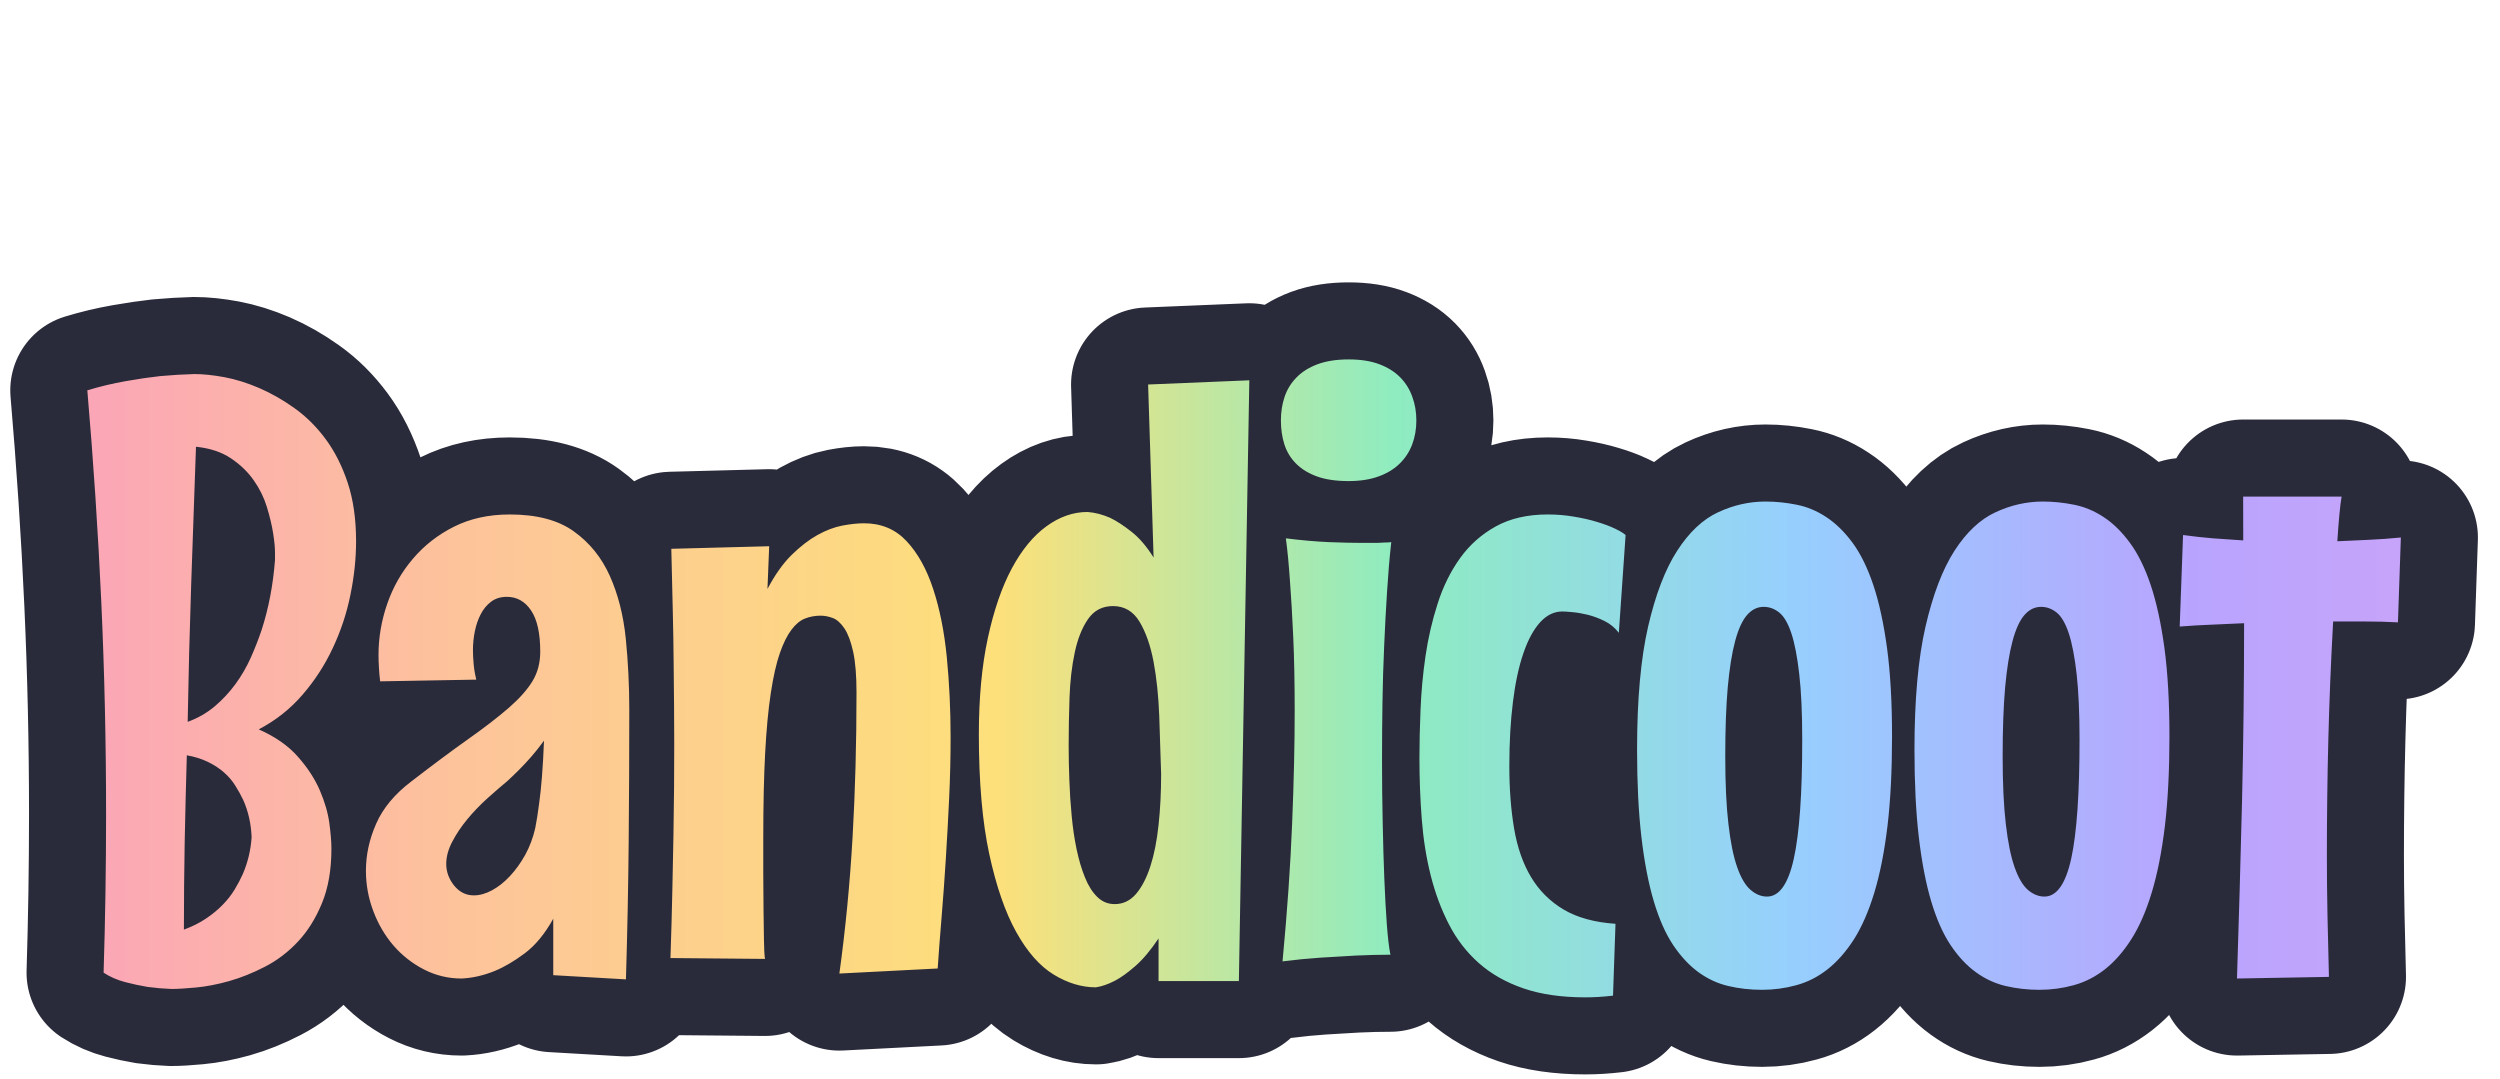
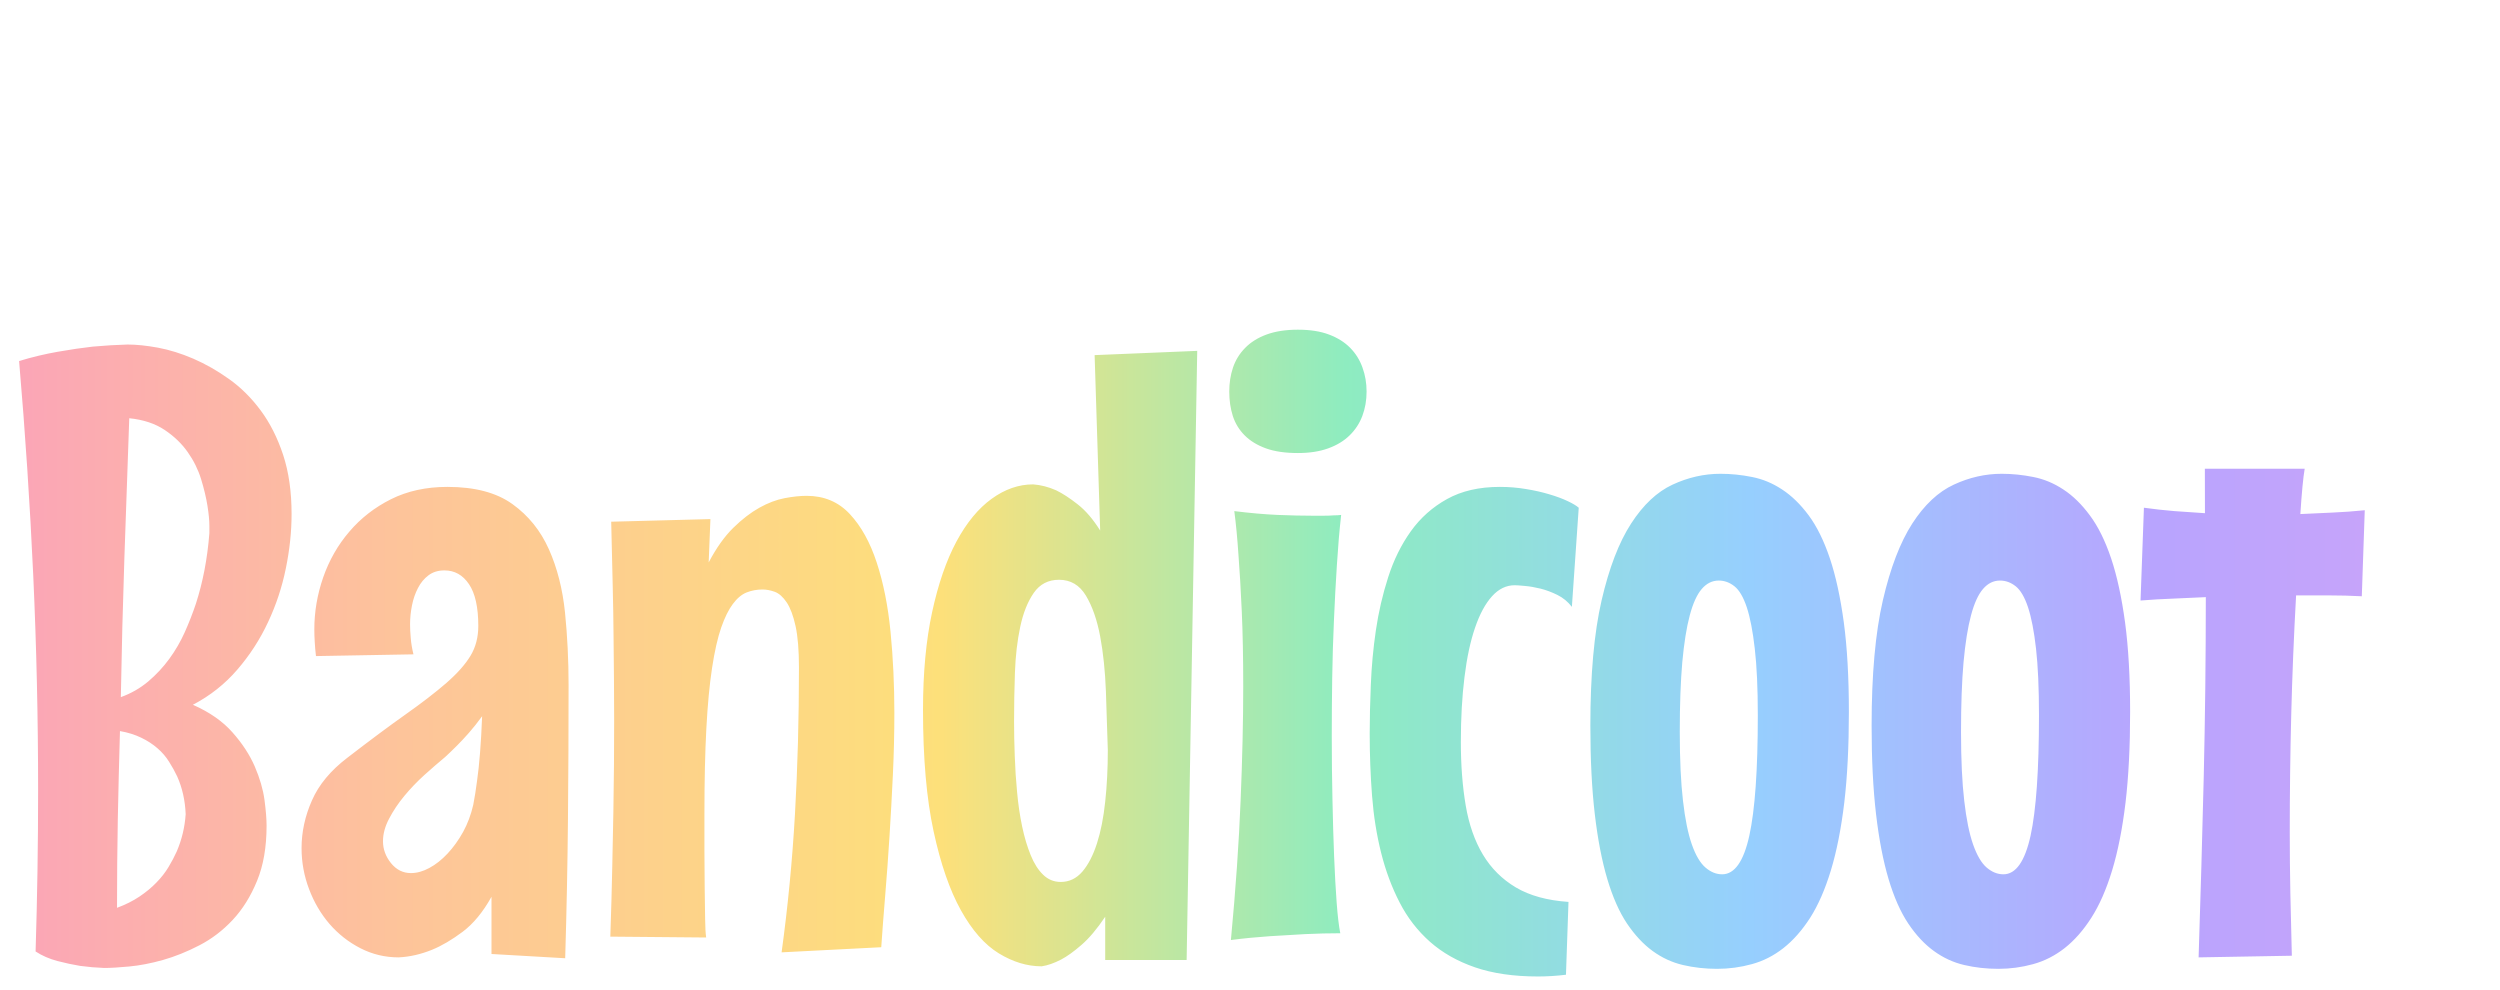
- <svg xmlns="http://www.w3.org/2000/svg" viewBox="-8 -14 292 126" role="img" aria-label="Bandicoot">
+ <svg xmlns="http://www.w3.org/2000/svg" viewBox="0 -10 288 114" role="img" aria-label="Bandicoot">
  <defs>
    <linearGradient id="logo-gradient-anim" x1="0" y1="65" x2="310" y2="65" gradientUnits="userSpaceOnUse">
      <stop offset="0%" stop-color="#fba4b8">
        <animate attributeName="stop-color" values="#fba4b8;#fde07a;#96cffe;#dca4f4;#fba4b8" dur="8s" repeatCount="indefinite" />
      </stop>
      <stop offset="15%" stop-color="#fdc49a">
        <animate attributeName="stop-color" values="#fdc49a;#8eecc0;#b8a4fe;#fba4b8;#fdc49a" dur="8s" repeatCount="indefinite" />
      </stop>
      <stop offset="35%" stop-color="#fde07a">
        <animate attributeName="stop-color" values="#fde07a;#96cffe;#dca4f4;#fdc49a;#fde07a" dur="8s" repeatCount="indefinite" />
      </stop>
      <stop offset="50%" stop-color="#8eecc0">
        <animate attributeName="stop-color" values="#8eecc0;#b8a4fe;#fba4b8;#fde07a;#8eecc0" dur="8s" repeatCount="indefinite" />
      </stop>
      <stop offset="65%" stop-color="#96cffe">
        <animate attributeName="stop-color" values="#96cffe;#dca4f4;#fdc49a;#8eecc0;#96cffe" dur="8s" repeatCount="indefinite" />
      </stop>
      <stop offset="80%" stop-color="#b8a4fe">
        <animate attributeName="stop-color" values="#b8a4fe;#fba4b8;#fde07a;#96cffe;#b8a4fe" dur="8s" repeatCount="indefinite" />
      </stop>
      <stop offset="100%" stop-color="#dca4f4">
        <animate attributeName="stop-color" values="#dca4f4;#fdc49a;#8eecc0;#b8a4fe;#dca4f4" dur="8s" repeatCount="indefinite" />
      </stop>
    </linearGradient>
  </defs>
-   <path d="M33.59 49.22L33.59 49.22Q33.59 52.25 32.93 55.47Q32.28 58.69 30.88 61.67Q29.49 64.65 27.34 67.14Q25.20 69.63 22.22 71.19L22.22 71.19Q25.10 72.46 26.78 74.37Q28.47 76.27 29.35 78.30Q30.22 80.32 30.47 82.15Q30.71 83.98 30.71 85.11L30.71 85.11Q30.71 88.82 29.61 91.48Q28.52 94.14 26.81 95.97Q25.10 97.80 22.97 98.90Q20.85 100 18.77 100.59Q16.70 101.17 14.89 101.34Q13.09 101.51 12.01 101.51L12.01 101.51Q10.64 101.46 9.23 101.27L9.23 101.27Q8.01 101.07 6.62 100.71Q5.22 100.34 4.10 99.61L4.10 99.61Q4.39 90.33 4.39 81.10L4.39 81.10Q4.39 68.55 3.83 56.30Q3.27 44.04 2.20 31.59L2.20 31.59Q4.44 30.91 6.67 30.52Q8.89 30.13 10.69 29.93L10.69 29.93Q12.79 29.74 14.70 29.69L14.70 29.69Q16.21 29.69 18.19 30.05Q20.17 30.42 22.27 31.32Q24.37 32.23 26.39 33.67Q28.42 35.11 30.03 37.28Q31.64 39.45 32.62 42.41Q33.59 45.36 33.59 49.22ZM24.12 51.42L24.12 51.42Q24.12 51.46 24.12 50.56Q24.12 49.66 23.90 48.27Q23.68 46.88 23.17 45.21Q22.66 43.55 21.63 42.09Q20.61 40.63 18.97 39.53Q17.33 38.43 14.89 38.18L14.89 38.18Q14.60 46.24 14.33 54.25Q14.06 62.26 13.92 70.31L13.92 70.31Q15.67 69.68 17.07 68.51Q18.46 67.33 19.51 65.89Q20.56 64.45 21.29 62.82Q22.02 61.18 22.56 59.57L22.56 59.57Q23.78 55.81 24.12 51.42ZM21.39 83.79L21.39 83.79Q21.29 81.40 20.41 79.44L20.41 79.44Q20.02 78.61 19.48 77.76Q18.95 76.90 18.14 76.20Q17.33 75.49 16.26 74.98Q15.19 74.46 13.82 74.22L13.82 74.22Q13.67 79.35 13.57 84.40Q13.48 89.45 13.48 94.58L13.48 94.58Q14.94 94.04 16.06 93.29Q17.19 92.53 18.02 91.67Q18.85 90.82 19.41 89.89Q19.97 88.96 20.36 88.09L20.36 88.09Q21.24 86.04 21.39 83.79ZM65.50 68.90L65.50 68.90Q65.50 76.61 65.43 84.33Q65.36 92.04 65.11 100.39L65.11 100.39L56.62 99.90L56.62 93.31Q55.15 95.95 53.30 97.34Q51.44 98.73 49.78 99.41L49.78 99.41Q47.83 100.20 45.92 100.29L45.92 100.29Q43.58 100.29 41.53 99.24Q39.48 98.19 37.96 96.44Q36.45 94.68 35.60 92.41Q34.74 90.14 34.74 87.70L34.74 87.70Q34.74 84.91 35.94 82.20Q37.13 79.49 40.02 77.29L40.02 77.29Q43.87 74.32 46.71 72.31Q49.54 70.31 51.42 68.68Q53.30 67.04 54.20 65.55Q55.10 64.06 55.10 62.11L55.10 62.11Q55.10 58.89 54.03 57.30Q52.96 55.71 51.20 55.71L51.20 55.71Q50.12 55.71 49.37 56.27Q48.61 56.84 48.15 57.74Q47.68 58.64 47.46 59.74Q47.24 60.84 47.24 61.91L47.24 61.91Q47.24 62.65 47.32 63.53Q47.39 64.40 47.63 65.38L47.63 65.38L36.40 65.58Q36.30 64.75 36.26 63.99Q36.21 63.23 36.21 62.50L36.21 62.50Q36.21 59.47 37.23 56.52Q38.26 53.56 40.24 51.25Q42.21 48.93 45.04 47.51Q47.88 46.09 51.54 46.09L51.54 46.09Q56.28 46.09 59.03 48.07Q61.79 50.05 63.23 53.27Q64.67 56.49 65.09 60.57Q65.50 64.65 65.50 68.90ZM54.52 82.71L54.52 82.71Q54.76 81.49 54.96 79.93L54.96 79.93Q55.15 78.61 55.30 76.73Q55.45 74.85 55.54 72.51L55.54 72.51Q54.76 73.58 54.03 74.41Q53.30 75.24 52.66 75.88L52.66 75.88Q51.93 76.61 51.29 77.20L51.29 77.20Q50.17 78.13 48.90 79.27Q47.63 80.42 46.58 81.69Q45.53 82.96 44.83 84.30Q44.12 85.64 44.12 86.91L44.12 86.91Q44.12 88.28 45.04 89.43Q45.97 90.58 47.34 90.58L47.34 90.58Q48.37 90.58 49.46 89.99Q50.56 89.40 51.56 88.33Q52.56 87.26 53.35 85.84Q54.13 84.42 54.52 82.71ZM101.52 99.12L90.04 99.71Q91.12 91.85 91.58 83.79Q92.04 75.73 92.04 66.89L92.04 66.89Q92.04 63.92 91.65 62.13Q91.26 60.35 90.63 59.40Q89.99 58.45 89.26 58.18Q88.53 57.91 87.84 57.91L87.84 57.91Q86.87 57.91 86.01 58.25Q85.16 58.59 84.43 59.57Q83.69 60.55 83.08 62.30Q82.47 64.06 82.03 66.94Q81.59 69.82 81.37 73.95Q81.15 78.08 81.15 83.79L81.15 83.79Q81.15 85.84 81.15 88.06Q81.15 90.28 81.18 92.29Q81.20 94.29 81.23 95.83Q81.25 97.36 81.35 98.00L81.35 98.00L70.31 97.90Q70.46 93.46 70.53 89.97Q70.61 86.47 70.66 83.54Q70.71 80.62 70.73 78.05Q70.75 75.49 70.75 73.00L70.75 73.00Q70.75 70.75 70.73 68.38Q70.71 66.02 70.68 63.28Q70.66 60.55 70.58 57.30Q70.51 54.05 70.41 50.10L70.41 50.10L81.84 49.80L81.64 54.79Q82.96 52.29 84.47 50.81Q85.99 49.32 87.48 48.49Q88.97 47.66 90.38 47.39Q91.80 47.12 92.92 47.12L92.92 47.12Q95.95 47.12 97.90 49.22Q99.86 51.32 101.00 54.81Q102.15 58.30 102.59 62.79Q103.03 67.29 103.03 72.12L103.03 72.12Q103.03 75.63 102.86 79.25Q102.69 82.86 102.47 86.35Q102.25 89.84 101.98 93.09Q101.71 96.34 101.52 99.12L101.52 99.12ZM126.10 30.91L137.92 30.42L136.70 100.59L127.32 100.59L127.32 95.61Q125.91 97.71 124.59 98.85Q123.27 100 122.24 100.54L122.24 100.54Q121.02 101.17 120.00 101.32L120.00 101.32Q117.51 101.32 115.07 99.83Q112.63 98.34 110.70 94.87Q108.77 91.41 107.55 85.77Q106.33 80.13 106.33 71.78L106.33 71.78Q106.33 65.38 107.38 60.52Q108.43 55.66 110.18 52.39Q111.94 49.12 114.24 47.46Q116.53 45.80 119.02 45.80L119.02 45.80Q120.34 45.90 121.66 46.48L121.66 46.48Q122.78 47.02 124.15 48.10Q125.52 49.17 126.74 51.12L126.74 51.12L126.10 30.91ZM127.62 76.42L127.62 76.42Q127.52 73.10 127.40 69.63Q127.27 66.16 126.74 63.31Q126.20 60.45 125.10 58.62Q124.00 56.79 122 56.79L122 56.79Q120.14 56.79 119.09 58.30Q118.04 59.81 117.53 62.21Q117.02 64.60 116.92 67.48Q116.82 70.36 116.82 73.10L116.82 73.10Q116.82 75 116.90 77.10Q116.97 79.20 117.17 81.27Q117.36 83.35 117.75 85.21Q118.14 87.06 118.73 88.50Q119.31 89.94 120.17 90.77Q121.02 91.60 122.20 91.60L122.20 91.60Q123.66 91.60 124.69 90.41Q125.71 89.21 126.37 87.16Q127.03 85.11 127.32 82.35Q127.62 79.59 127.62 76.42ZM157.43 35.11L157.43 35.11Q157.43 36.62 156.94 37.92Q156.45 39.21 155.47 40.16Q154.50 41.11 153.01 41.65Q151.52 42.19 149.52 42.19L149.52 42.19Q147.32 42.19 145.83 41.65Q144.34 41.11 143.39 40.16Q142.44 39.21 142.02 37.92Q141.61 36.62 141.61 35.11L141.61 35.11Q141.61 33.64 142.04 32.35Q142.48 31.05 143.44 30.08Q144.39 29.10 145.90 28.54Q147.42 27.98 149.52 27.98L149.52 27.98Q151.62 27.98 153.10 28.54Q154.59 29.10 155.55 30.08Q156.50 31.05 156.96 32.35Q157.43 33.64 157.43 35.11ZM154.50 49.32L154.50 49.32Q154.20 52.00 154.01 55.08Q153.81 58.15 153.67 61.45Q153.52 64.75 153.47 68.14Q153.42 71.53 153.42 74.80L153.42 74.80Q153.42 78.61 153.50 82.15Q153.57 85.69 153.69 88.67Q153.81 91.65 153.98 93.95Q154.15 96.24 154.40 97.51L154.40 97.51Q152.45 97.51 150.35 97.61L150.35 97.61Q148.54 97.71 146.29 97.85Q144.05 98.00 141.80 98.29L141.80 98.29Q142.63 89.50 142.92 82.20Q143.22 74.90 143.22 69.09L143.22 69.09Q143.22 64.11 143.05 60.38Q142.88 56.64 142.68 54.05L142.68 54.05Q142.48 51.03 142.19 48.88L142.19 48.88Q144.93 49.22 147.20 49.32Q149.47 49.41 151.13 49.41L151.13 49.41Q151.91 49.41 152.54 49.41Q153.18 49.41 153.62 49.37L153.62 49.37Q154.15 49.37 154.50 49.32ZM181.87 48.49L181.08 59.91Q180.40 59.03 179.42 58.54Q178.45 58.06 177.47 57.81Q176.49 57.57 175.66 57.50Q174.83 57.42 174.49 57.42L174.49 57.42Q173.03 57.42 171.88 58.69Q170.73 59.96 169.93 62.30Q169.12 64.65 168.71 67.99Q168.29 71.34 168.29 75.49L168.29 75.49Q168.29 79.49 168.85 82.79Q169.41 86.08 170.83 88.45Q172.25 90.82 174.64 92.24Q177.03 93.65 180.69 93.90L180.69 93.90L180.40 102.29Q179.57 102.39 178.76 102.44Q177.96 102.49 177.18 102.49L177.18 102.49Q172.98 102.49 169.93 101.44Q166.88 100.39 164.73 98.49Q162.58 96.58 161.24 93.97Q159.89 91.36 159.11 88.26Q158.33 85.16 158.06 81.67Q157.79 78.17 157.79 74.51L157.79 74.51Q157.79 71.97 157.92 68.87Q158.04 65.77 158.50 62.62Q158.96 59.47 159.92 56.49Q160.87 53.52 162.53 51.20Q164.19 48.88 166.70 47.49Q169.22 46.09 172.78 46.09L172.78 46.09Q174.35 46.09 175.81 46.34Q177.28 46.58 178.50 46.95Q179.72 47.31 180.60 47.73Q181.47 48.14 181.87 48.49L181.87 48.49ZM212.99 72.02L212.99 72.02Q212.99 77.98 212.46 82.47Q211.92 86.96 210.92 90.26Q209.92 93.55 208.53 95.73Q207.13 97.90 205.45 99.22Q203.77 100.54 201.81 101.07Q199.86 101.61 197.81 101.61L197.81 101.61Q195.76 101.61 193.88 101.17Q192.00 100.73 190.39 99.56Q188.78 98.39 187.43 96.39Q186.09 94.38 185.16 91.26Q184.23 88.13 183.72 83.79Q183.21 79.44 183.21 73.58L183.21 73.58Q183.21 64.79 184.50 59.18Q185.80 53.56 187.90 50.32Q190.00 47.07 192.68 45.83Q195.37 44.58 198.20 44.58L198.20 44.58Q200.01 44.58 201.84 44.95Q203.67 45.31 205.30 46.39Q206.94 47.46 208.36 49.37Q209.77 51.27 210.80 54.32Q211.82 57.37 212.41 61.72Q212.99 66.06 212.99 72.02ZM202.50 72.41L202.50 72.41Q202.50 67.72 202.15 64.72Q201.81 61.72 201.23 59.96Q200.64 58.20 199.81 57.54Q198.98 56.88 198.00 56.88L198.00 56.88Q196.88 56.88 196.05 57.84Q195.22 58.79 194.66 60.89Q194.10 62.99 193.80 66.28Q193.51 69.58 193.51 74.32L193.51 74.32Q193.51 79.10 193.88 82.25Q194.24 85.40 194.90 87.28Q195.56 89.16 196.47 89.94Q197.37 90.72 198.39 90.72L198.39 90.72Q200.54 90.72 201.52 86.28Q202.50 81.84 202.50 72.41ZM245.39 72.02L245.39 72.02Q245.39 77.98 244.86 82.47Q244.32 86.96 243.32 90.26Q242.32 93.55 240.92 95.73Q239.53 97.90 237.85 99.22Q236.16 100.54 234.21 101.07Q232.26 101.61 230.21 101.61L230.21 101.61Q228.16 101.61 226.28 101.17Q224.40 100.73 222.79 99.56Q221.17 98.39 219.83 96.39Q218.49 94.38 217.56 91.26Q216.63 88.13 216.12 83.79Q215.61 79.44 215.61 73.58L215.61 73.58Q215.61 64.79 216.90 59.18Q218.20 53.56 220.29 50.32Q222.39 47.07 225.08 45.83Q227.77 44.58 230.60 44.58L230.60 44.58Q232.40 44.58 234.24 44.95Q236.07 45.31 237.70 46.39Q239.34 47.46 240.75 49.37Q242.17 51.27 243.20 54.32Q244.22 57.37 244.81 61.72Q245.39 66.06 245.39 72.02ZM234.89 72.41L234.89 72.41Q234.89 67.72 234.55 64.72Q234.21 61.72 233.63 59.96Q233.04 58.20 232.21 57.54Q231.38 56.88 230.40 56.88L230.40 56.88Q229.28 56.88 228.45 57.84Q227.62 58.79 227.06 60.89Q226.50 62.99 226.20 66.28Q225.91 69.58 225.91 74.32L225.91 74.32Q225.91 79.10 226.28 82.25Q226.64 85.40 227.30 87.28Q227.96 89.16 228.86 89.94Q229.77 90.72 230.79 90.72L230.79 90.72Q232.94 90.72 233.92 86.28Q234.89 81.84 234.89 72.41ZM265.5 44Q265.24 45.51 265.00 49.22L265.00 49.22Q266.85 49.12 268.68 49.05Q270.52 48.97 272.42 48.78L272.42 48.78L272.08 58.69Q270.22 58.59 268.29 58.59Q266.37 58.59 264.51 58.59L264.51 58.59Q264.12 65.63 263.95 72.34Q263.78 79.05 263.78 85.89L263.78 85.89Q263.78 89.40 263.85 92.94Q263.92 96.48 264.02 100.10L264.02 100.10L253.28 100.29Q253.62 89.79 253.87 79.52Q254.11 69.24 254.11 58.79L254.11 58.79Q252.25 58.89 250.35 58.96Q248.45 59.03 246.59 59.18L246.59 59.18L246.98 48.49Q248.69 48.73 250.50 48.88Q252.30 49.02 254.01 49.12L254.01 49.12Q254.01 45.31 254 44Z" fill="none" stroke="#2a2b3a" stroke-width="18" stroke-linejoin="round" />
-   <path fill="url(#logo-gradient-anim)" stroke="#2a2b3a" stroke-width="18" stroke-linejoin="round" paint-order="stroke">
+   <path fill="url(#logo-gradient-anim)">
    <animate attributeName="d" values="M254 44.5 C254 32 245 2 215 0 C245 -2 265.5 28 265.5 44.5Z;M254 44.5 C254 24 257 -2 260 -8 C263 -2 265.5 24 265.5 44.5Z;M254 44.5 C254 26 260 -4 285 -3 C260 0 265.5 28 265.5 44.5Z;M254 44.5 C254 24 257 -2 260 -8 C263 -2 265.5 24 265.5 44.5Z;M254 44.5 C254 28 250 0 235 -3 C250 -4 265.5 26 265.5 44.5Z;M254 44.5 C254 24 257 -2 260 -8 C263 -2 265.5 24 265.5 44.5Z;M254 44.5 C254 26 260 -4 285 -3 C260 0 265.5 28 265.5 44.5Z;M254 44.5 C254 24 257 -2 260 -8 C263 -2 265.5 24 265.5 44.5Z;M254 44.5 C254 28 250 0 235 -3 C250 -4 265.5 26 265.5 44.5Z;M254 44.5 C254 24 257 -2 260 -8 C263 -2 265.5 24 265.5 44.5Z;M254 44.5 C254 26 260 -4 285 -3 C260 0 265.5 28 265.5 44.5Z;M254 44.5 C254 24 257 -2 260 -8 C263 -2 265.5 24 265.5 44.5Z;M254 44.5 C254 32 245 2 215 0 C245 -2 265.5 28 265.5 44.5Z;M254 44.5 C254 32 245 2 215 0 C245 -2 265.5 28 265.5 44.5Z" keyTimes="0.0;0.006;0.013;0.019;0.025;0.031;0.037;0.044;0.05;0.056;0.062;0.069;0.075;1.0" dur="8s" repeatCount="indefinite" calcMode="spline" keySplines="0.4 0 0.6 1;0.4 0 0.6 1;0.4 0 0.6 1;0.4 0 0.6 1;0.4 0 0.6 1;0.4 0 0.6 1;0.4 0 0.6 1;0.4 0 0.6 1;0.4 0 0.6 1;0.4 0 0.6 1;0.4 0 0.6 1;0.4 0 0.6 1;0.4 0 0.6 1" />
  </path>
  <path d="M33.59 49.22L33.59 49.22Q33.59 52.25 32.93 55.47Q32.28 58.69 30.88 61.67Q29.49 64.65 27.34 67.14Q25.20 69.63 22.22 71.19L22.22 71.19Q25.10 72.46 26.78 74.37Q28.47 76.27 29.35 78.30Q30.22 80.32 30.47 82.15Q30.71 83.98 30.71 85.11L30.71 85.11Q30.71 88.82 29.61 91.48Q28.52 94.14 26.81 95.97Q25.10 97.80 22.97 98.90Q20.85 100 18.77 100.59Q16.70 101.17 14.89 101.34Q13.09 101.51 12.01 101.51L12.01 101.51Q10.64 101.46 9.23 101.27L9.23 101.27Q8.01 101.07 6.62 100.71Q5.22 100.34 4.10 99.61L4.10 99.61Q4.39 90.33 4.39 81.10L4.39 81.10Q4.39 68.55 3.83 56.30Q3.27 44.04 2.20 31.59L2.20 31.59Q4.44 30.91 6.67 30.52Q8.89 30.13 10.69 29.93L10.69 29.93Q12.79 29.74 14.70 29.69L14.70 29.69Q16.21 29.69 18.19 30.05Q20.17 30.42 22.27 31.32Q24.37 32.23 26.39 33.67Q28.42 35.11 30.03 37.28Q31.64 39.45 32.62 42.41Q33.59 45.36 33.59 49.22ZM24.12 51.42L24.12 51.42Q24.12 51.46 24.12 50.56Q24.12 49.66 23.90 48.27Q23.68 46.88 23.17 45.21Q22.66 43.55 21.63 42.09Q20.61 40.63 18.97 39.53Q17.33 38.43 14.89 38.18L14.89 38.18Q14.60 46.24 14.33 54.25Q14.06 62.26 13.92 70.31L13.92 70.31Q15.67 69.68 17.07 68.51Q18.46 67.33 19.51 65.89Q20.56 64.45 21.29 62.82Q22.02 61.18 22.56 59.57L22.56 59.57Q23.78 55.81 24.12 51.42ZM21.39 83.79L21.39 83.79Q21.29 81.40 20.41 79.44L20.41 79.44Q20.02 78.61 19.48 77.76Q18.95 76.90 18.14 76.20Q17.33 75.49 16.26 74.98Q15.19 74.46 13.82 74.22L13.82 74.22Q13.67 79.35 13.57 84.40Q13.48 89.45 13.48 94.58L13.48 94.58Q14.94 94.04 16.06 93.29Q17.19 92.53 18.02 91.67Q18.85 90.82 19.41 89.89Q19.97 88.96 20.36 88.09L20.36 88.09Q21.24 86.04 21.39 83.79ZM65.50 68.90L65.50 68.90Q65.50 76.61 65.43 84.33Q65.36 92.04 65.11 100.39L65.11 100.39L56.62 99.90L56.62 93.31Q55.15 95.95 53.30 97.34Q51.44 98.73 49.78 99.41L49.78 99.41Q47.83 100.20 45.92 100.29L45.92 100.29Q43.58 100.29 41.53 99.24Q39.48 98.19 37.96 96.44Q36.45 94.68 35.60 92.41Q34.74 90.14 34.74 87.70L34.74 87.70Q34.74 84.91 35.94 82.20Q37.13 79.49 40.02 77.29L40.02 77.29Q43.87 74.32 46.71 72.31Q49.54 70.31 51.42 68.68Q53.30 67.04 54.20 65.55Q55.10 64.06 55.10 62.11L55.10 62.11Q55.10 58.89 54.03 57.30Q52.96 55.71 51.20 55.71L51.20 55.71Q50.12 55.71 49.37 56.27Q48.61 56.84 48.15 57.74Q47.68 58.64 47.46 59.74Q47.24 60.84 47.24 61.91L47.24 61.91Q47.24 62.65 47.32 63.53Q47.39 64.40 47.63 65.38L47.63 65.38L36.40 65.58Q36.30 64.75 36.26 63.99Q36.21 63.23 36.21 62.50L36.21 62.50Q36.21 59.47 37.23 56.52Q38.26 53.56 40.24 51.25Q42.21 48.93 45.04 47.51Q47.88 46.09 51.54 46.09L51.54 46.09Q56.28 46.09 59.03 48.07Q61.79 50.05 63.23 53.27Q64.67 56.49 65.09 60.57Q65.50 64.65 65.50 68.90ZM54.52 82.71L54.52 82.71Q54.76 81.49 54.96 79.93L54.96 79.93Q55.15 78.61 55.30 76.73Q55.45 74.85 55.54 72.51L55.54 72.51Q54.76 73.58 54.03 74.41Q53.30 75.24 52.66 75.88L52.66 75.88Q51.93 76.61 51.29 77.20L51.29 77.20Q50.17 78.13 48.90 79.27Q47.63 80.42 46.58 81.69Q45.53 82.96 44.83 84.30Q44.12 85.64 44.12 86.91L44.12 86.91Q44.12 88.28 45.04 89.43Q45.97 90.58 47.34 90.58L47.34 90.58Q48.37 90.58 49.46 89.99Q50.56 89.40 51.56 88.33Q52.56 87.26 53.35 85.84Q54.13 84.42 54.52 82.71ZM101.52 99.12L90.04 99.71Q91.12 91.85 91.58 83.79Q92.04 75.73 92.04 66.89L92.04 66.89Q92.04 63.92 91.65 62.13Q91.26 60.35 90.63 59.40Q89.99 58.45 89.26 58.18Q88.53 57.91 87.84 57.91L87.84 57.91Q86.87 57.91 86.01 58.25Q85.16 58.59 84.43 59.57Q83.69 60.55 83.08 62.30Q82.47 64.06 82.03 66.94Q81.59 69.82 81.37 73.95Q81.15 78.08 81.15 83.79L81.15 83.79Q81.15 85.84 81.15 88.06Q81.15 90.28 81.18 92.29Q81.20 94.29 81.23 95.83Q81.25 97.36 81.35 98.00L81.35 98.00L70.31 97.90Q70.46 93.46 70.53 89.97Q70.61 86.47 70.66 83.54Q70.71 80.62 70.73 78.05Q70.75 75.49 70.75 73.00L70.75 73.00Q70.75 70.75 70.73 68.38Q70.71 66.02 70.68 63.28Q70.66 60.55 70.58 57.30Q70.51 54.05 70.41 50.10L70.41 50.10L81.84 49.80L81.64 54.79Q82.96 52.29 84.47 50.81Q85.99 49.32 87.48 48.49Q88.97 47.66 90.38 47.39Q91.80 47.12 92.92 47.12L92.92 47.12Q95.95 47.12 97.90 49.22Q99.86 51.32 101.00 54.81Q102.15 58.30 102.59 62.79Q103.03 67.29 103.03 72.12L103.03 72.12Q103.03 75.63 102.86 79.25Q102.69 82.86 102.47 86.35Q102.25 89.84 101.98 93.09Q101.71 96.34 101.52 99.12L101.52 99.12ZM126.10 30.91L137.92 30.42L136.70 100.59L127.32 100.59L127.32 95.61Q125.91 97.71 124.59 98.85Q123.27 100 122.24 100.54L122.24 100.54Q121.02 101.17 120.00 101.32L120.00 101.32Q117.51 101.32 115.07 99.83Q112.63 98.34 110.70 94.87Q108.77 91.41 107.55 85.77Q106.33 80.13 106.33 71.78L106.33 71.78Q106.33 65.38 107.38 60.52Q108.43 55.66 110.18 52.39Q111.94 49.12 114.24 47.46Q116.53 45.80 119.02 45.80L119.02 45.80Q120.34 45.90 121.66 46.48L121.66 46.48Q122.78 47.02 124.15 48.10Q125.52 49.17 126.74 51.12L126.74 51.12L126.10 30.91ZM127.62 76.42L127.62 76.42Q127.52 73.10 127.40 69.63Q127.27 66.16 126.74 63.31Q126.20 60.45 125.10 58.62Q124.00 56.79 122 56.79L122 56.79Q120.14 56.79 119.09 58.30Q118.04 59.81 117.53 62.21Q117.02 64.60 116.92 67.48Q116.82 70.36 116.82 73.10L116.82 73.10Q116.82 75 116.90 77.10Q116.97 79.20 117.17 81.27Q117.36 83.35 117.75 85.21Q118.14 87.06 118.73 88.50Q119.31 89.94 120.17 90.77Q121.02 91.60 122.20 91.60L122.20 91.60Q123.66 91.60 124.69 90.41Q125.71 89.21 126.37 87.16Q127.03 85.11 127.32 82.35Q127.62 79.59 127.62 76.42ZM157.43 35.11L157.43 35.11Q157.43 36.62 156.94 37.92Q156.45 39.21 155.47 40.16Q154.50 41.11 153.01 41.65Q151.52 42.19 149.52 42.19L149.52 42.19Q147.32 42.19 145.83 41.65Q144.34 41.11 143.39 40.16Q142.44 39.21 142.02 37.92Q141.61 36.62 141.61 35.11L141.61 35.11Q141.61 33.64 142.04 32.35Q142.48 31.05 143.44 30.08Q144.39 29.10 145.90 28.54Q147.42 27.98 149.52 27.98L149.52 27.98Q151.62 27.98 153.10 28.54Q154.59 29.10 155.55 30.08Q156.50 31.05 156.96 32.35Q157.43 33.64 157.43 35.11ZM154.50 49.32L154.50 49.32Q154.20 52.00 154.01 55.08Q153.81 58.15 153.67 61.45Q153.52 64.75 153.47 68.14Q153.42 71.53 153.42 74.80L153.42 74.80Q153.42 78.61 153.50 82.15Q153.57 85.69 153.69 88.67Q153.81 91.65 153.98 93.95Q154.15 96.24 154.40 97.51L154.40 97.51Q152.45 97.51 150.35 97.61L150.35 97.61Q148.54 97.71 146.29 97.85Q144.05 98.00 141.80 98.29L141.80 98.29Q142.63 89.50 142.92 82.20Q143.22 74.90 143.22 69.09L143.22 69.09Q143.22 64.11 143.05 60.38Q142.88 56.64 142.68 54.05L142.68 54.05Q142.48 51.03 142.19 48.88L142.19 48.88Q144.93 49.22 147.20 49.32Q149.47 49.41 151.13 49.41L151.13 49.41Q151.91 49.41 152.54 49.41Q153.18 49.41 153.62 49.37L153.62 49.37Q154.15 49.37 154.50 49.32ZM181.87 48.49L181.08 59.91Q180.40 59.03 179.42 58.54Q178.45 58.06 177.47 57.81Q176.49 57.57 175.66 57.50Q174.83 57.42 174.49 57.42L174.49 57.42Q173.03 57.42 171.88 58.69Q170.73 59.96 169.93 62.30Q169.12 64.65 168.71 67.99Q168.29 71.34 168.29 75.49L168.29 75.49Q168.29 79.49 168.85 82.79Q169.41 86.08 170.83 88.45Q172.25 90.82 174.64 92.24Q177.03 93.65 180.69 93.90L180.69 93.90L180.40 102.29Q179.57 102.39 178.76 102.44Q177.96 102.49 177.18 102.49L177.18 102.49Q172.98 102.49 169.93 101.44Q166.88 100.39 164.73 98.49Q162.58 96.58 161.24 93.97Q159.89 91.36 159.11 88.26Q158.33 85.16 158.06 81.67Q157.79 78.17 157.79 74.51L157.79 74.51Q157.79 71.97 157.92 68.87Q158.04 65.77 158.50 62.62Q158.96 59.47 159.92 56.49Q160.87 53.52 162.53 51.20Q164.19 48.88 166.70 47.49Q169.22 46.09 172.78 46.09L172.78 46.09Q174.35 46.09 175.81 46.34Q177.28 46.58 178.50 46.95Q179.72 47.31 180.60 47.73Q181.47 48.14 181.87 48.49L181.87 48.49ZM212.99 72.02L212.99 72.02Q212.99 77.98 212.46 82.47Q211.92 86.96 210.92 90.26Q209.92 93.55 208.53 95.73Q207.13 97.90 205.45 99.22Q203.77 100.54 201.81 101.07Q199.86 101.61 197.81 101.61L197.81 101.61Q195.76 101.61 193.88 101.17Q192.00 100.73 190.39 99.56Q188.78 98.39 187.43 96.39Q186.09 94.38 185.16 91.26Q184.23 88.13 183.72 83.79Q183.21 79.44 183.21 73.58L183.21 73.58Q183.21 64.79 184.50 59.18Q185.80 53.56 187.90 50.32Q190.00 47.07 192.68 45.83Q195.37 44.58 198.20 44.58L198.20 44.58Q200.01 44.58 201.84 44.95Q203.67 45.31 205.30 46.39Q206.94 47.46 208.36 49.37Q209.77 51.27 210.80 54.32Q211.82 57.37 212.41 61.72Q212.99 66.06 212.99 72.02ZM202.50 72.41L202.50 72.41Q202.50 67.72 202.15 64.72Q201.81 61.72 201.23 59.96Q200.64 58.20 199.81 57.54Q198.98 56.88 198.00 56.88L198.00 56.88Q196.88 56.88 196.05 57.84Q195.22 58.79 194.66 60.89Q194.10 62.99 193.80 66.28Q193.51 69.58 193.51 74.32L193.51 74.32Q193.51 79.10 193.88 82.25Q194.24 85.40 194.90 87.28Q195.56 89.16 196.47 89.94Q197.37 90.72 198.39 90.72L198.39 90.72Q200.54 90.72 201.52 86.28Q202.50 81.84 202.50 72.41ZM245.39 72.02L245.39 72.02Q245.39 77.98 244.86 82.47Q244.32 86.96 243.32 90.26Q242.32 93.55 240.92 95.73Q239.53 97.90 237.85 99.22Q236.16 100.54 234.21 101.07Q232.26 101.61 230.21 101.61L230.21 101.61Q228.16 101.61 226.28 101.17Q224.40 100.73 222.79 99.56Q221.17 98.39 219.83 96.39Q218.49 94.38 217.56 91.26Q216.63 88.13 216.12 83.79Q215.61 79.44 215.61 73.58L215.61 73.58Q215.61 64.79 216.90 59.18Q218.20 53.56 220.29 50.32Q222.39 47.07 225.08 45.83Q227.77 44.58 230.60 44.58L230.60 44.58Q232.40 44.58 234.24 44.95Q236.07 45.31 237.70 46.39Q239.34 47.46 240.75 49.37Q242.17 51.27 243.20 54.32Q244.22 57.37 244.81 61.72Q245.39 66.06 245.39 72.02ZM234.89 72.41L234.89 72.41Q234.89 67.72 234.55 64.72Q234.21 61.72 233.63 59.96Q233.04 58.20 232.21 57.54Q231.38 56.88 230.40 56.88L230.40 56.88Q229.28 56.88 228.45 57.84Q227.62 58.79 227.06 60.89Q226.50 62.99 226.20 66.28Q225.91 69.58 225.91 74.32L225.91 74.32Q225.91 79.10 226.28 82.25Q226.64 85.40 227.30 87.28Q227.96 89.16 228.86 89.94Q229.77 90.72 230.79 90.72L230.79 90.72Q232.94 90.72 233.92 86.28Q234.89 81.84 234.89 72.41ZM265.5 44Q265.24 45.51 265.00 49.22L265.00 49.22Q266.85 49.12 268.68 49.05Q270.52 48.97 272.42 48.78L272.42 48.78L272.08 58.69Q270.22 58.59 268.29 58.59Q266.37 58.59 264.51 58.59L264.51 58.59Q264.12 65.63 263.95 72.34Q263.78 79.05 263.78 85.89L263.78 85.89Q263.78 89.40 263.85 92.94Q263.92 96.48 264.02 100.10L264.02 100.10L253.28 100.29Q253.62 89.79 253.87 79.52Q254.11 69.24 254.11 58.79L254.11 58.79Q252.25 58.89 250.35 58.96Q248.45 59.03 246.59 59.18L246.59 59.18L246.98 48.49Q248.69 48.73 250.50 48.88Q252.30 49.02 254.01 49.12L254.01 49.12Q254.01 45.31 254 44Z" fill="url(#logo-gradient-anim)" />
</svg>
